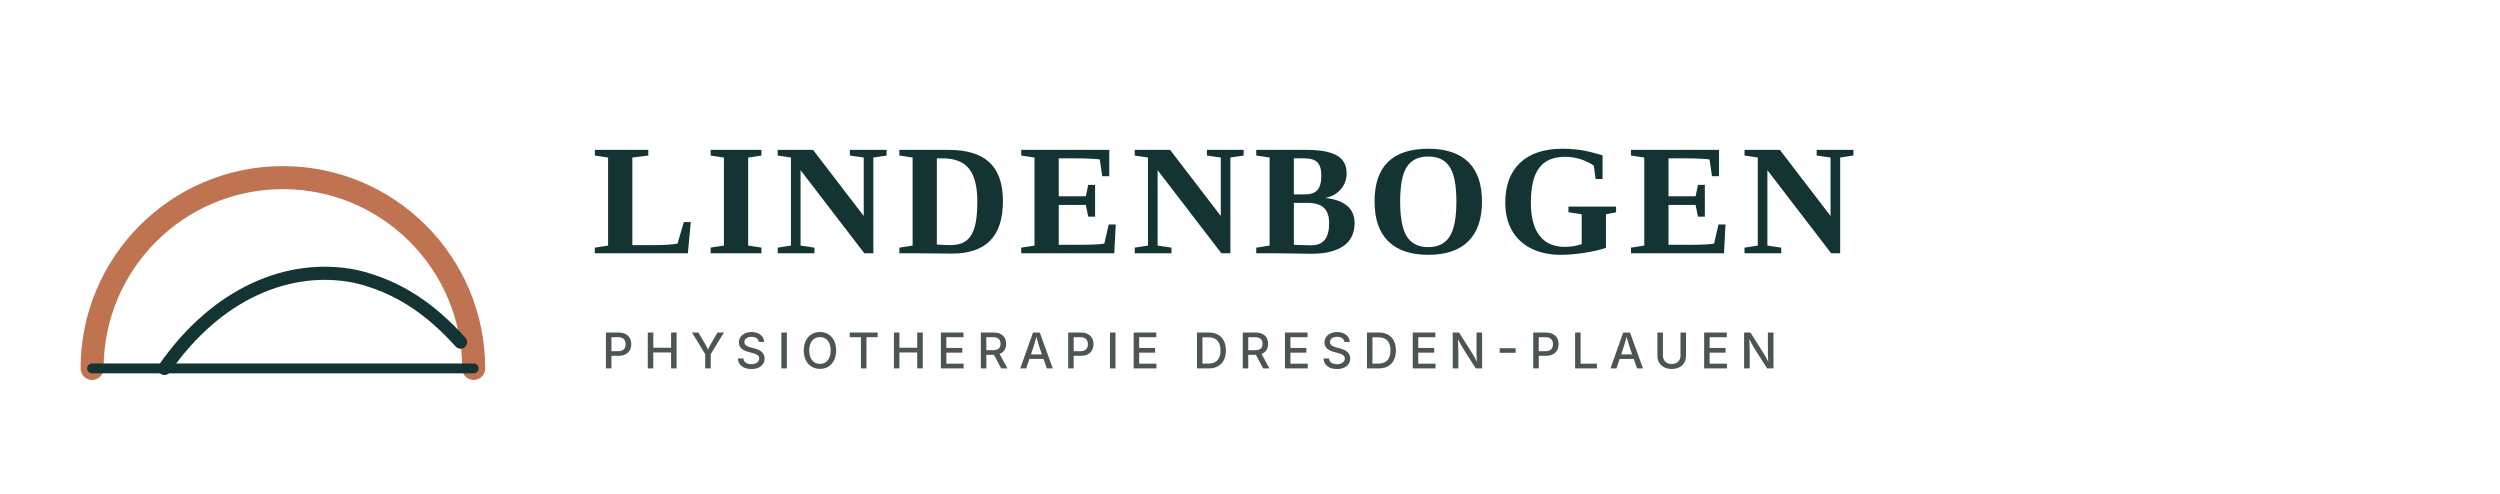
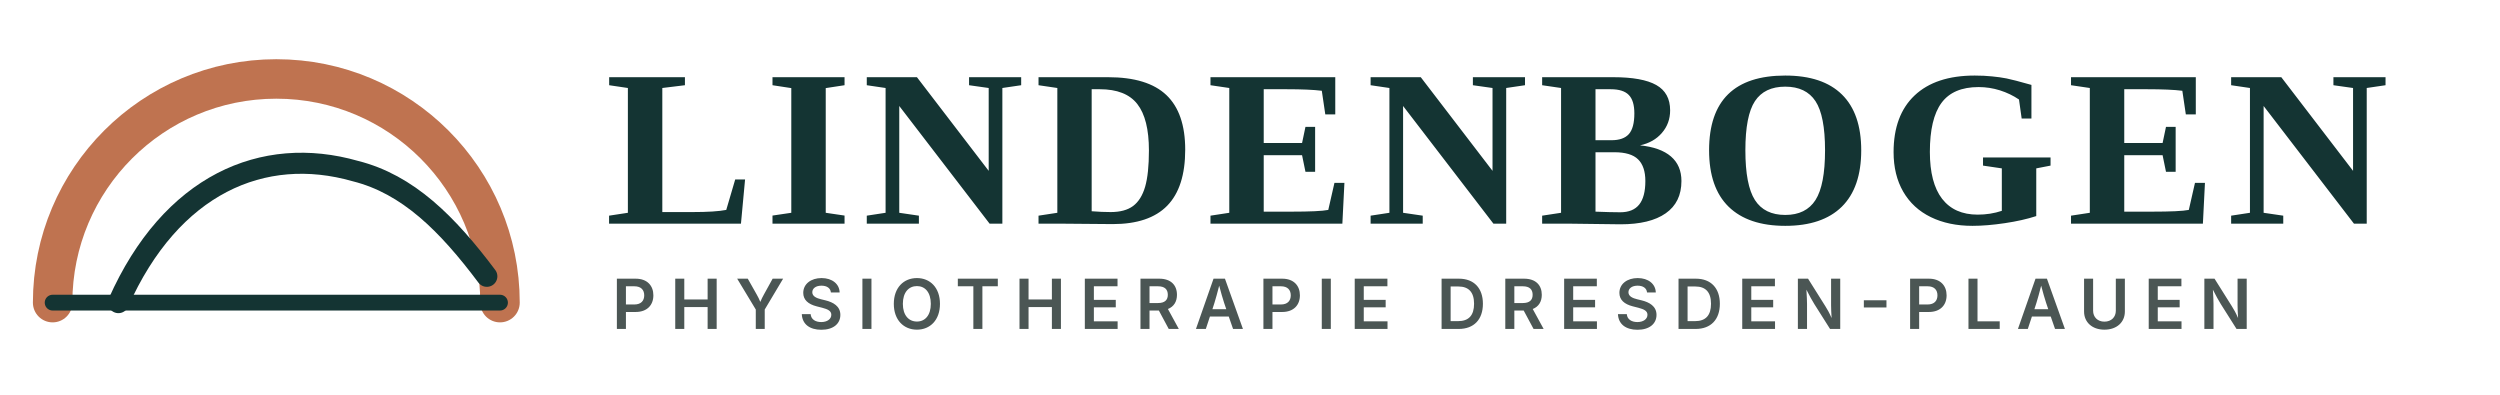
- <svg xmlns="http://www.w3.org/2000/svg" viewBox="0 0 760 150" role="img" aria-labelledby="title description">
+ <svg xmlns="http://www.w3.org/2000/svg" viewBox="0 0 380 60" role="img" aria-labelledby="title description">
  <g fill="none" stroke-linecap="round" stroke-linejoin="round">
-     <path d="M28 112 A58 58 0 0 1 144 112" stroke="#bf7350" stroke-width="7" />
-     <path d="M50 112 C66 89 88 80 108 84 C121 87 131 94 140 104" stroke="#143433" stroke-width="4" />
-     <path d="M28 112 H144" stroke="#143433" stroke-width="3" />
+     <path d="M8 46 A34 34 0 0 1 76 46" stroke="#bf7350" stroke-width="6" />
+     <path d="M18 46 C26 28 40 22 54 26 C62 28 68 34 74 42" stroke="#143433" stroke-width="3.2" />
+     <path d="M8 46 H76" stroke="#143433" stroke-width="2.4" />
  </g>
-   <text x="180" y="77" fill="#143433" font-family="'Cormorant Garamond', 'Times New Roman', serif" font-size="48" font-weight="600" letter-spacing="2.4">LINDENBOGEN</text>
-   <text x="183" y="112" fill="#4b5654" font-family="Inter, Arial, sans-serif" font-size="15" font-weight="500" letter-spacing="3.1">PHYSIOTHERAPIE DRESDEN-PLAUEN</text>
+   <text x="92" y="34" fill="#143433" font-family="'Cormorant Garamond', Georgia, 'Times New Roman', serif" font-size="34" font-weight="600" letter-spacing="1.6">LINDENBOGEN</text>
+   <text x="93" y="50" fill="#4b5654" font-family="Inter, Arial, sans-serif" font-size="10.5" font-weight="600" letter-spacing="2.1">PHYSIOTHERAPIE DRESDEN-PLAUEN</text>
</svg>
